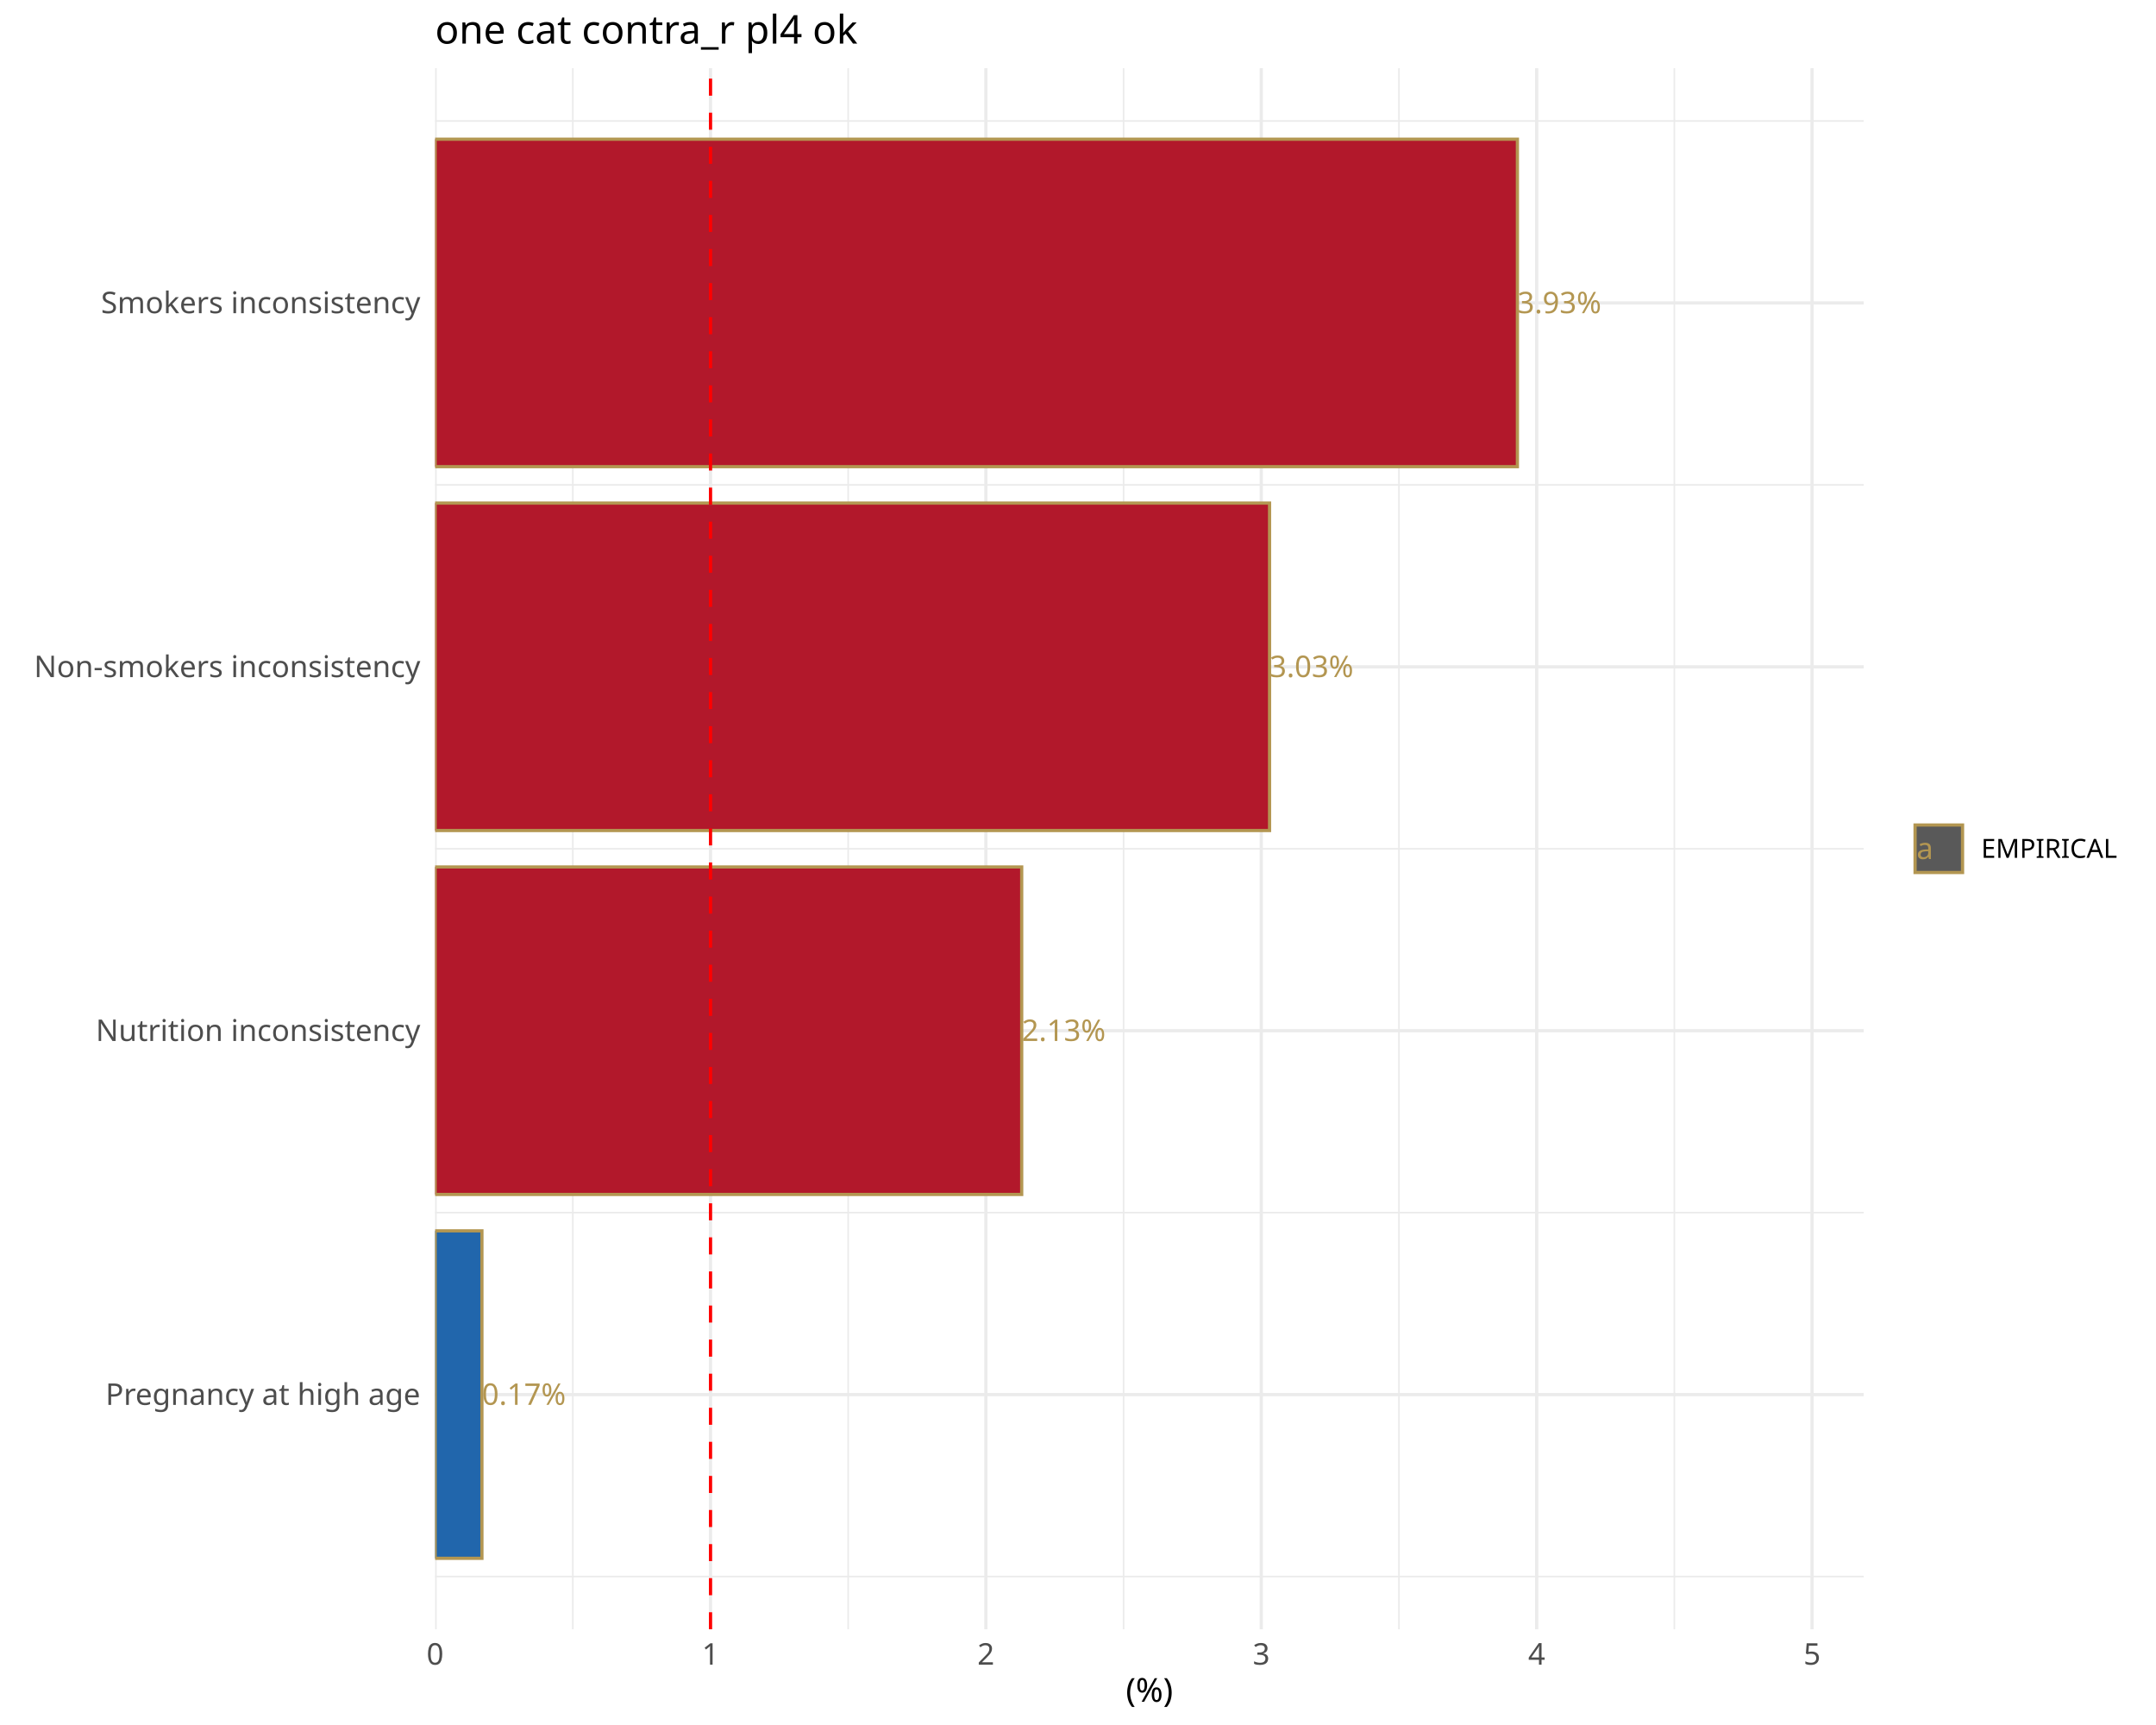
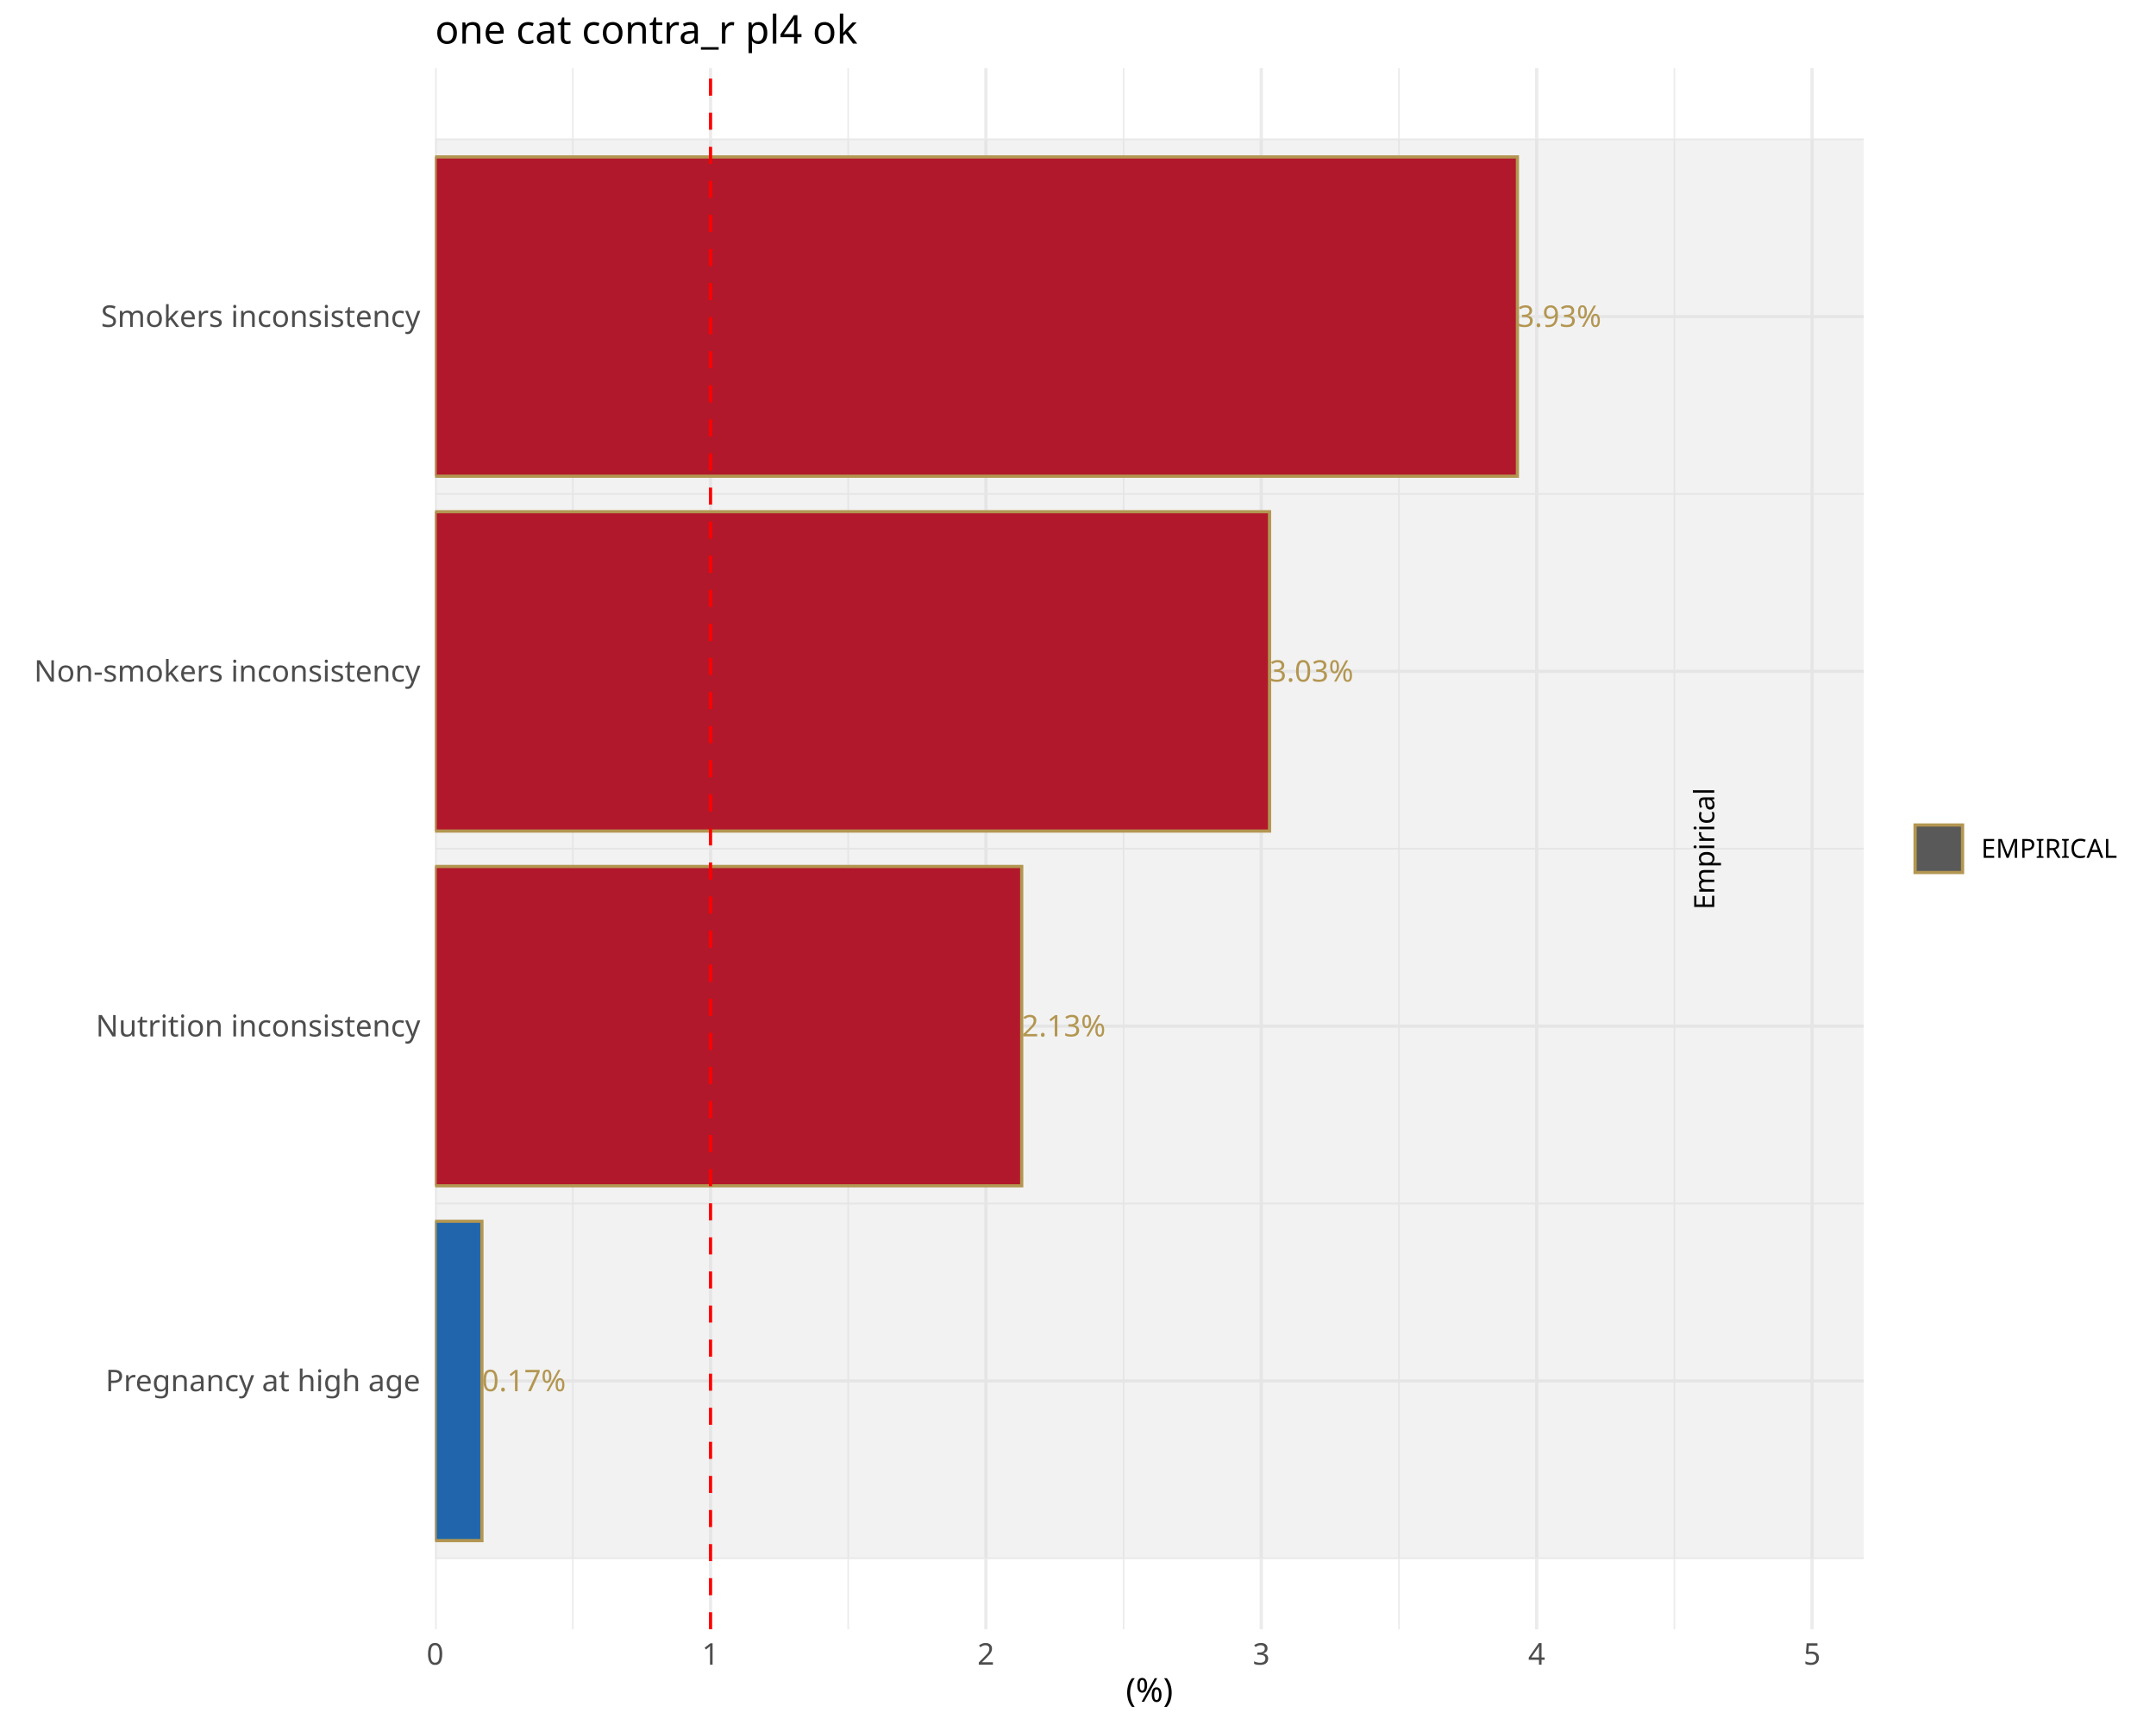
<svg xmlns="http://www.w3.org/2000/svg" class="svglite" data-engine-version="2.0" width="720.00pt" height="576.00pt" viewBox="0 0 720.00 576.00">
  <defs>
    <style type="text/css">
    .svglite line, .svglite polyline, .svglite polygon, .svglite path, .svglite rect, .svglite circle {
      fill: none;
      stroke: #000000;
      stroke-linecap: round;
      stroke-linejoin: round;
      stroke-miterlimit: 10.00;
    }
  </style>
  </defs>
  <rect width="100%" height="100%" style="stroke: none; fill: #FFFFFF;" />
  <defs>
    <clipPath id="cpMC4wMHw3MjAuMDB8MC4wMHw1NzYuMDA=">
      <rect x="0.00" y="0.00" width="720.00" height="576.00" />
    </clipPath>
  </defs>
  <g clip-path="url(#cpMC4wMHw3MjAuMDB8MC4wMHw1NzYuMDA=)">
    <rect x="0.00" y="0.00" width="720.00" height="576.00" style="stroke-width: 1.07; stroke: none; fill: #FFFFFF;" />
  </g>
  <defs>
    <clipPath id="cpMTQ1LjMxfDYyMi40MHwyMi43OHw1NDQuMDQ=">
      <rect x="145.31" y="22.78" width="477.09" height="521.25" />
    </clipPath>
  </defs>
  <g clip-path="url(#cpMTQ1LjMxfDYyMi40MHwyMi43OHw1NDQuMDQ=)">
-     <polyline points="145.31,526.42 622.40,526.42 " style="stroke-width: 0.53; stroke: #EBEBEB; stroke-linecap: butt;" />
-     <polyline points="145.31,404.91 622.40,404.91 " style="stroke-width: 0.53; stroke: #EBEBEB; stroke-linecap: butt;" />
+     <polyline points="145.31,520.34 622.40,520.34 " style="stroke-width: 0.53; stroke: #EBEBEB; stroke-linecap: butt;" />
+     <polyline points="145.31,401.88 622.40,401.88 " style="stroke-width: 0.53; stroke: #EBEBEB; stroke-linecap: butt;" />
    <polyline points="145.31,283.41 622.40,283.41 " style="stroke-width: 0.53; stroke: #EBEBEB; stroke-linecap: butt;" />
-     <polyline points="145.31,161.91 622.40,161.91 " style="stroke-width: 0.53; stroke: #EBEBEB; stroke-linecap: butt;" />
-     <polyline points="145.31,40.40 622.40,40.40 " style="stroke-width: 0.53; stroke: #EBEBEB; stroke-linecap: butt;" />
+     <polyline points="145.31,164.94 622.40,164.94 " style="stroke-width: 0.53; stroke: #EBEBEB; stroke-linecap: butt;" />
+     <polyline points="145.31,46.48 622.40,46.48 " style="stroke-width: 0.53; stroke: #EBEBEB; stroke-linecap: butt;" />
    <polyline points="191.29,544.04 191.29,22.78 " style="stroke-width: 0.53; stroke: #EBEBEB; stroke-linecap: butt;" />
    <polyline points="283.26,544.04 283.26,22.78 " style="stroke-width: 0.53; stroke: #EBEBEB; stroke-linecap: butt;" />
    <polyline points="375.23,544.04 375.23,22.78 " style="stroke-width: 0.53; stroke: #EBEBEB; stroke-linecap: butt;" />
    <polyline points="467.19,544.04 467.19,22.78 " style="stroke-width: 0.53; stroke: #EBEBEB; stroke-linecap: butt;" />
    <polyline points="559.16,544.04 559.16,22.78 " style="stroke-width: 0.53; stroke: #EBEBEB; stroke-linecap: butt;" />
-     <polyline points="145.31,465.67 622.40,465.67 " style="stroke-width: 1.07; stroke: #EBEBEB; stroke-linecap: butt;" />
-     <polyline points="145.31,344.16 622.40,344.16 " style="stroke-width: 1.07; stroke: #EBEBEB; stroke-linecap: butt;" />
-     <polyline points="145.31,222.66 622.40,222.66 " style="stroke-width: 1.07; stroke: #EBEBEB; stroke-linecap: butt;" />
-     <polyline points="145.31,101.15 622.40,101.15 " style="stroke-width: 1.07; stroke: #EBEBEB; stroke-linecap: butt;" />
+     <polyline points="145.31,461.11 622.40,461.11 " style="stroke-width: 1.07; stroke: #EBEBEB; stroke-linecap: butt;" />
+     <polyline points="145.31,342.64 622.40,342.64 " style="stroke-width: 1.07; stroke: #EBEBEB; stroke-linecap: butt;" />
+     <polyline points="145.31,224.18 622.40,224.18 " style="stroke-width: 1.07; stroke: #EBEBEB; stroke-linecap: butt;" />
+     <polyline points="145.31,105.71 622.40,105.71 " style="stroke-width: 1.07; stroke: #EBEBEB; stroke-linecap: butt;" />
    <polyline points="145.31,544.04 145.31,22.78 " style="stroke-width: 1.07; stroke: #EBEBEB; stroke-linecap: butt;" />
    <polyline points="237.28,544.04 237.28,22.78 " style="stroke-width: 1.07; stroke: #EBEBEB; stroke-linecap: butt;" />
    <polyline points="329.24,544.04 329.24,22.78 " style="stroke-width: 1.07; stroke: #EBEBEB; stroke-linecap: butt;" />
    <polyline points="421.21,544.04 421.21,22.78 " style="stroke-width: 1.07; stroke: #EBEBEB; stroke-linecap: butt;" />
    <polyline points="513.18,544.04 513.18,22.78 " style="stroke-width: 1.07; stroke: #EBEBEB; stroke-linecap: butt;" />
    <polyline points="605.14,544.04 605.14,22.78 " style="stroke-width: 1.07; stroke: #EBEBEB; stroke-linecap: butt;" />
-     <rect x="145.31" y="410.99" width="15.63" height="109.35" style="stroke-width: 1.07; stroke: #B39651; stroke-linecap: butt; stroke-linejoin: miter; fill: #2166AC;" />
-     <rect x="145.31" y="289.49" width="195.89" height="109.35" style="stroke-width: 1.07; stroke: #B39651; stroke-linecap: butt; stroke-linejoin: miter; fill: #B2182B;" />
-     <rect x="145.31" y="167.98" width="278.66" height="109.35" style="stroke-width: 1.07; stroke: #B39651; stroke-linecap: butt; stroke-linejoin: miter; fill: #B2182B;" />
-     <rect x="145.31" y="46.48" width="361.43" height="109.35" style="stroke-width: 1.07; stroke: #B39651; stroke-linecap: butt; stroke-linejoin: miter; fill: #B2182B;" />
+     <rect x="145.31" y="46.48" width="477.09" height="473.87" style="stroke-width: 1.07; stroke: none; stroke-linecap: butt; stroke-linejoin: miter; fill: #D9D9D9; fill-opacity: 0.35;" />
+     <rect x="145.31" y="407.80" width="15.63" height="106.62" style="stroke-width: 1.07; stroke: #B39651; stroke-linecap: butt; stroke-linejoin: miter; fill: #2166AC;" />
+     <rect x="145.31" y="289.33" width="195.89" height="106.62" style="stroke-width: 1.07; stroke: #B39651; stroke-linecap: butt; stroke-linejoin: miter; fill: #B2182B;" />
+     <rect x="145.31" y="170.87" width="278.66" height="106.62" style="stroke-width: 1.07; stroke: #B39651; stroke-linecap: butt; stroke-linejoin: miter; fill: #B2182B;" />
+     <rect x="145.31" y="52.40" width="361.43" height="106.62" style="stroke-width: 1.07; stroke: #B39651; stroke-linecap: butt; stroke-linejoin: miter; fill: #B2182B;" />
    <line x1="237.28" y1="544.04" x2="237.28" y2="22.78" style="stroke-width: 1.07; stroke: #FF0000; stroke-dasharray: 5.69,5.69; stroke-linecap: butt;" />
-     <text x="160.94" y="469.09" style="font-size: 9.96px; fill: #B39651; font-family: sans;" textLength="31.00px" lengthAdjust="spacingAndGlyphs"> 0.17%</text>
-     <text x="341.20" y="347.59" style="font-size: 9.96px; fill: #B39651; font-family: sans;" textLength="31.00px" lengthAdjust="spacingAndGlyphs"> 2.13%</text>
-     <text x="423.97" y="226.08" style="font-size: 9.96px; fill: #B39651; font-family: sans;" textLength="31.00px" lengthAdjust="spacingAndGlyphs"> 3.03%</text>
-     <text x="506.74" y="104.58" style="font-size: 9.96px; fill: #B39651; font-family: sans;" textLength="31.00px" lengthAdjust="spacingAndGlyphs"> 3.93%</text>
+     <text x="160.94" y="464.54" style="font-size: 9.96px; fill: #B39651; font-family: sans;" textLength="31.00px" lengthAdjust="spacingAndGlyphs"> 0.17%</text>
+     <text x="341.20" y="346.07" style="font-size: 9.96px; fill: #B39651; font-family: sans;" textLength="31.00px" lengthAdjust="spacingAndGlyphs"> 2.13%</text>
+     <text x="423.97" y="227.60" style="font-size: 9.96px; fill: #B39651; font-family: sans;" textLength="31.00px" lengthAdjust="spacingAndGlyphs"> 3.03%</text>
+     <text x="506.74" y="109.14" style="font-size: 9.96px; fill: #B39651; font-family: sans;" textLength="31.00px" lengthAdjust="spacingAndGlyphs"> 3.93%</text>
+     <text transform="translate(572.48,283.41) rotate(-90)" text-anchor="middle" style="font-size: 9.39px; font-family: sans;" textLength="38.61px" lengthAdjust="spacingAndGlyphs">Empirical</text>
  </g>
  <g clip-path="url(#cpMC4wMHw3MjAuMDB8MC4wMHw1NzYuMDA=)">
-     <text x="140.38" y="469.11" text-anchor="end" style="font-size: 10.00px; fill: #4D4D4D; font-family: sans;" textLength="100.09px" lengthAdjust="spacingAndGlyphs">Pregnancy at high age</text>
-     <text x="140.38" y="347.60" text-anchor="end" style="font-size: 10.00px; fill: #4D4D4D; font-family: sans;" textLength="100.06px" lengthAdjust="spacingAndGlyphs">Nutrition inconsistency</text>
-     <text x="140.38" y="226.10" text-anchor="end" style="font-size: 10.00px; fill: #4D4D4D; font-family: sans;" textLength="122.30px" lengthAdjust="spacingAndGlyphs">Non-smokers inconsistency</text>
-     <text x="140.38" y="104.59" text-anchor="end" style="font-size: 10.00px; fill: #4D4D4D; font-family: sans;" textLength="102.29px" lengthAdjust="spacingAndGlyphs">Smokers inconsistency</text>
+     <text x="140.38" y="464.55" text-anchor="end" style="font-size: 10.00px; fill: #4D4D4D; font-family: sans;" textLength="100.09px" lengthAdjust="spacingAndGlyphs">Pregnancy at high age</text>
+     <text x="140.38" y="346.08" text-anchor="end" style="font-size: 10.00px; fill: #4D4D4D; font-family: sans;" textLength="100.06px" lengthAdjust="spacingAndGlyphs">Nutrition inconsistency</text>
+     <text x="140.38" y="227.62" text-anchor="end" style="font-size: 10.00px; fill: #4D4D4D; font-family: sans;" textLength="122.30px" lengthAdjust="spacingAndGlyphs">Non-smokers inconsistency</text>
+     <text x="140.38" y="109.15" text-anchor="end" style="font-size: 10.00px; fill: #4D4D4D; font-family: sans;" textLength="102.29px" lengthAdjust="spacingAndGlyphs">Smokers inconsistency</text>
    <text x="145.31" y="555.85" text-anchor="middle" style="font-size: 10.00px; fill: #4D4D4D; font-family: sans;" textLength="5.56px" lengthAdjust="spacingAndGlyphs">0</text>
    <text x="237.28" y="555.85" text-anchor="middle" style="font-size: 10.00px; fill: #4D4D4D; font-family: sans;" textLength="5.56px" lengthAdjust="spacingAndGlyphs">1</text>
    <text x="329.24" y="555.85" text-anchor="middle" style="font-size: 10.00px; fill: #4D4D4D; font-family: sans;" textLength="5.56px" lengthAdjust="spacingAndGlyphs">2</text>
    <text x="421.21" y="555.85" text-anchor="middle" style="font-size: 10.00px; fill: #4D4D4D; font-family: sans;" textLength="5.56px" lengthAdjust="spacingAndGlyphs">3</text>
    <text x="513.18" y="555.85" text-anchor="middle" style="font-size: 10.00px; fill: #4D4D4D; font-family: sans;" textLength="5.56px" lengthAdjust="spacingAndGlyphs">4</text>
    <text x="605.14" y="555.85" text-anchor="middle" style="font-size: 10.00px; fill: #4D4D4D; font-family: sans;" textLength="5.56px" lengthAdjust="spacingAndGlyphs">5</text>
    <text x="383.85" y="568.24" text-anchor="middle" style="font-size: 11.00px; font-family: sans;" textLength="17.11px" lengthAdjust="spacingAndGlyphs">(%)</text>
    <rect x="639.54" y="275.48" width="15.86" height="15.86" style="stroke-width: 1.07; stroke: #B39651; stroke-linecap: butt; stroke-linejoin: miter; fill: #595959;" />
-     <text x="640.03" y="286.84" style="font-size: 9.96px; fill: #B39651; font-family: sans;" textLength="5.54px" lengthAdjust="spacingAndGlyphs">a</text>
    <text x="661.60" y="286.44" style="font-size: 8.80px; font-family: sans;" textLength="47.45px" lengthAdjust="spacingAndGlyphs">EMPIRICAL</text>
    <text x="145.31" y="14.56" style="font-size: 13.20px; font-family: sans;" textLength="134.30px" lengthAdjust="spacingAndGlyphs">one cat contra_r pl4 ok</text>
  </g>
</svg>
